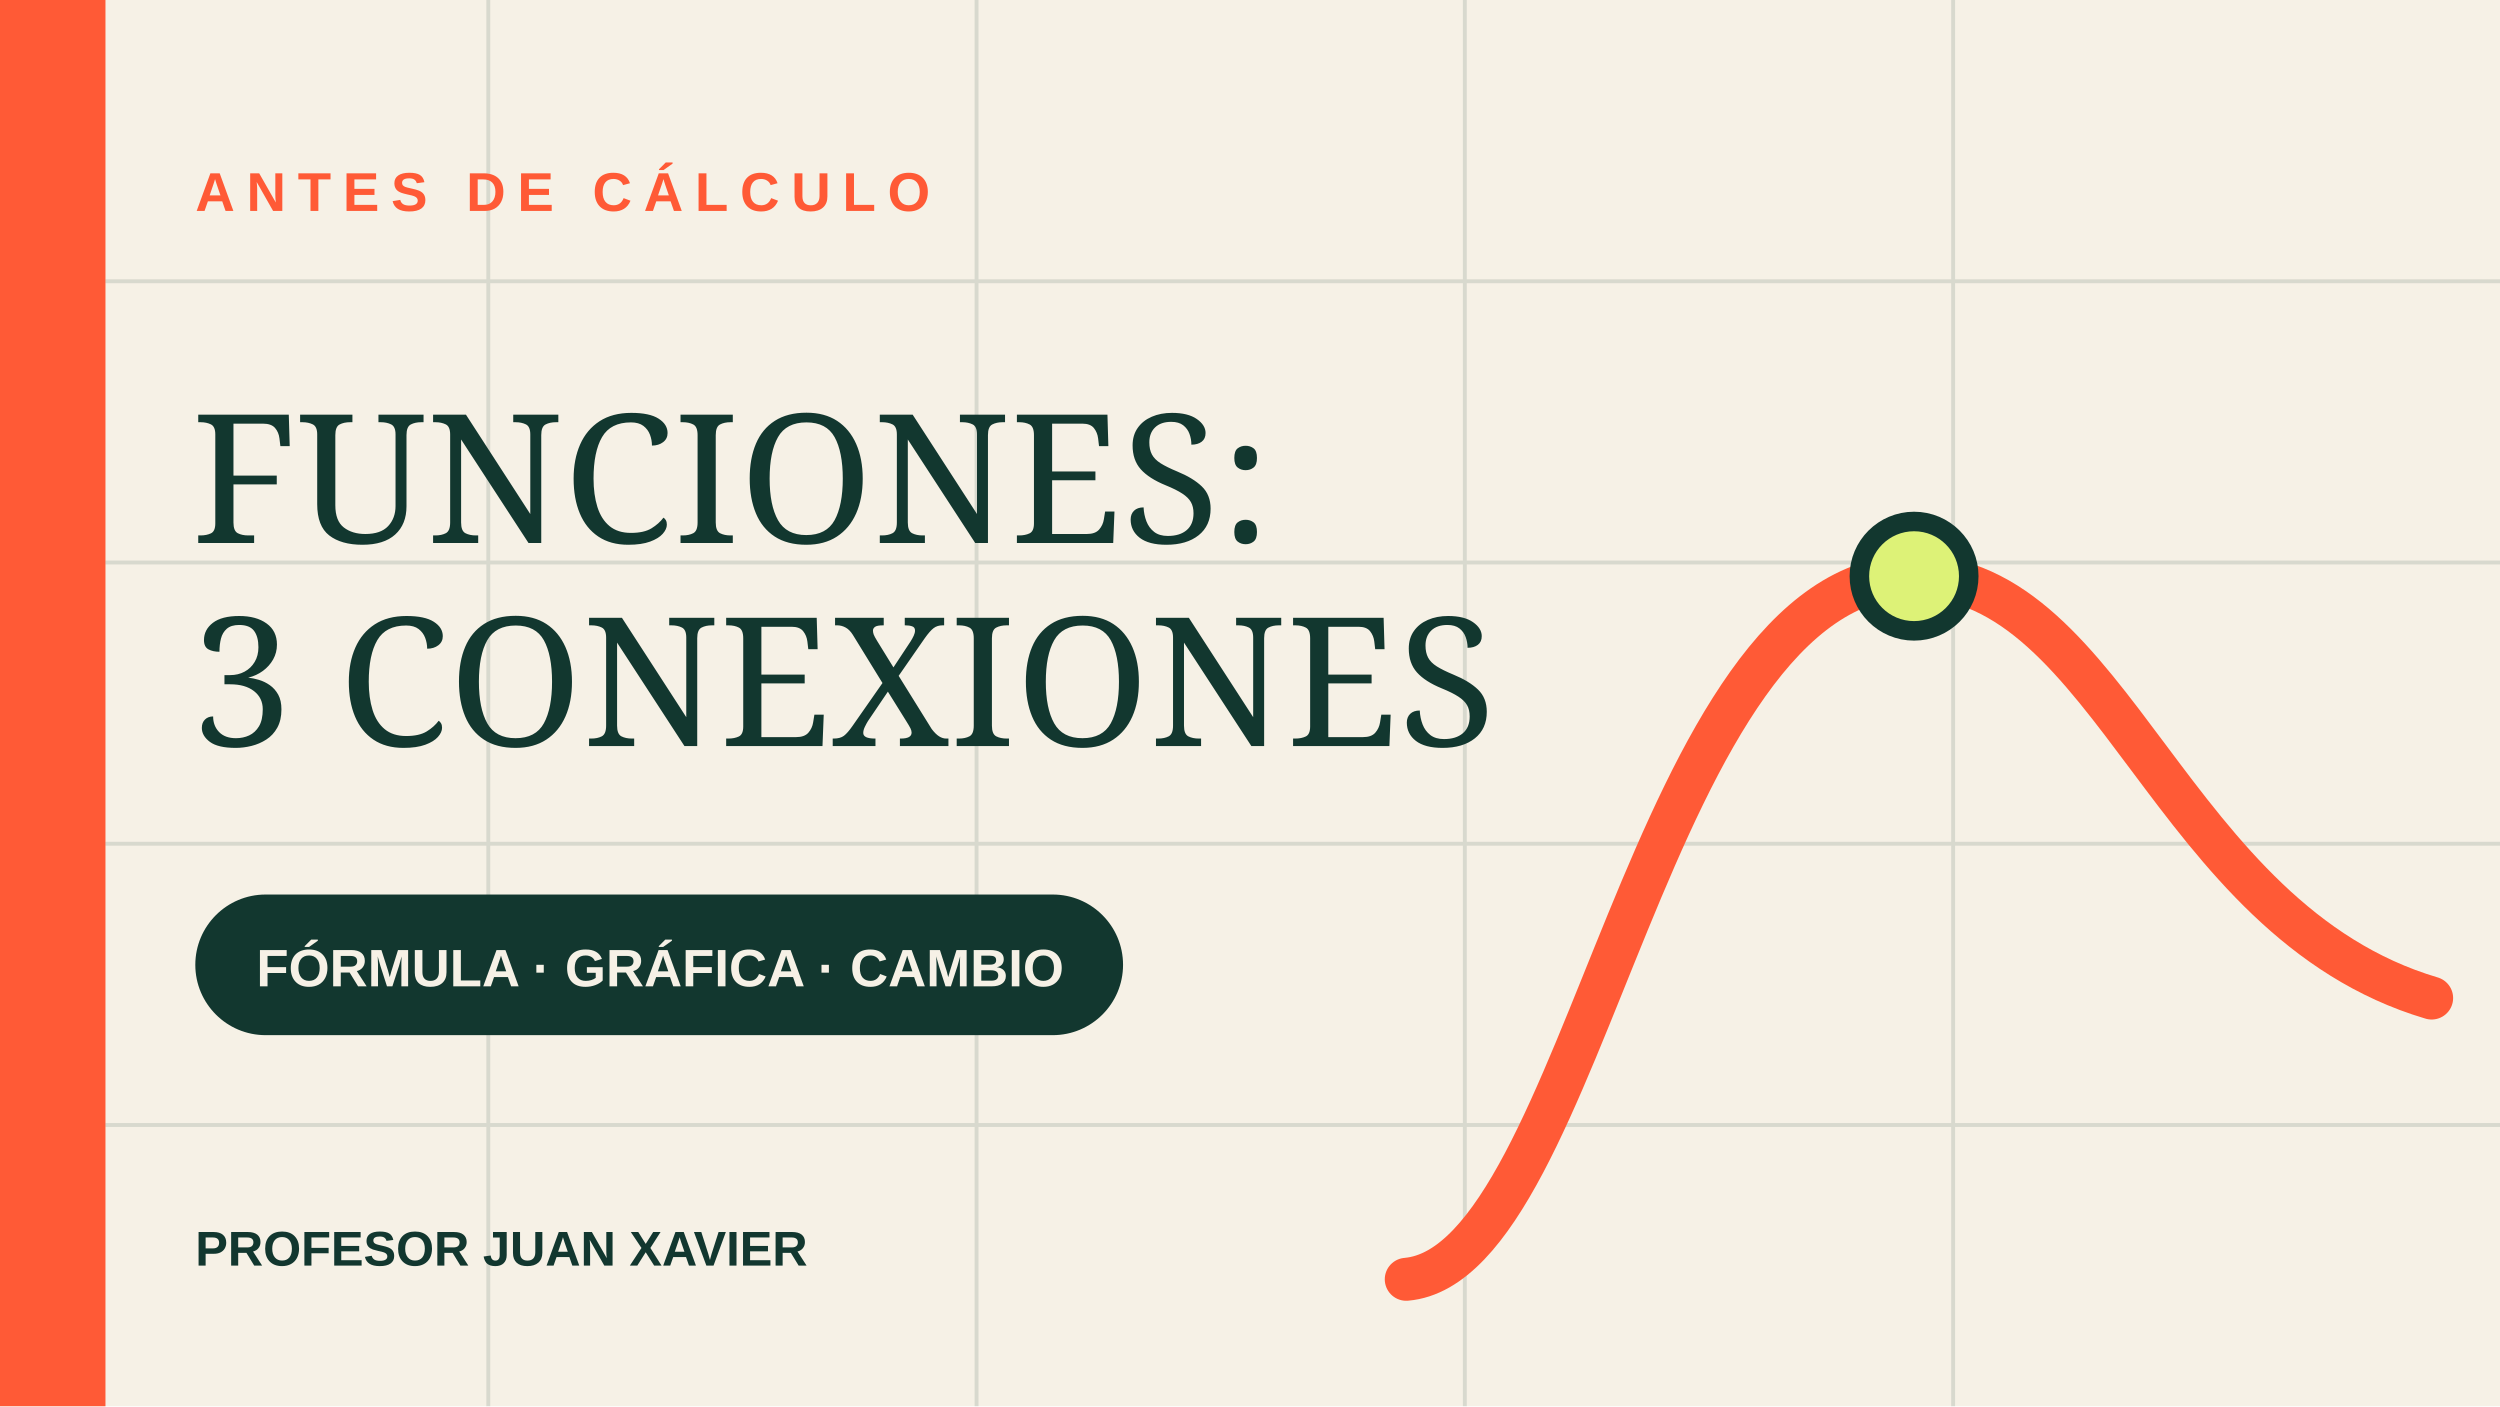
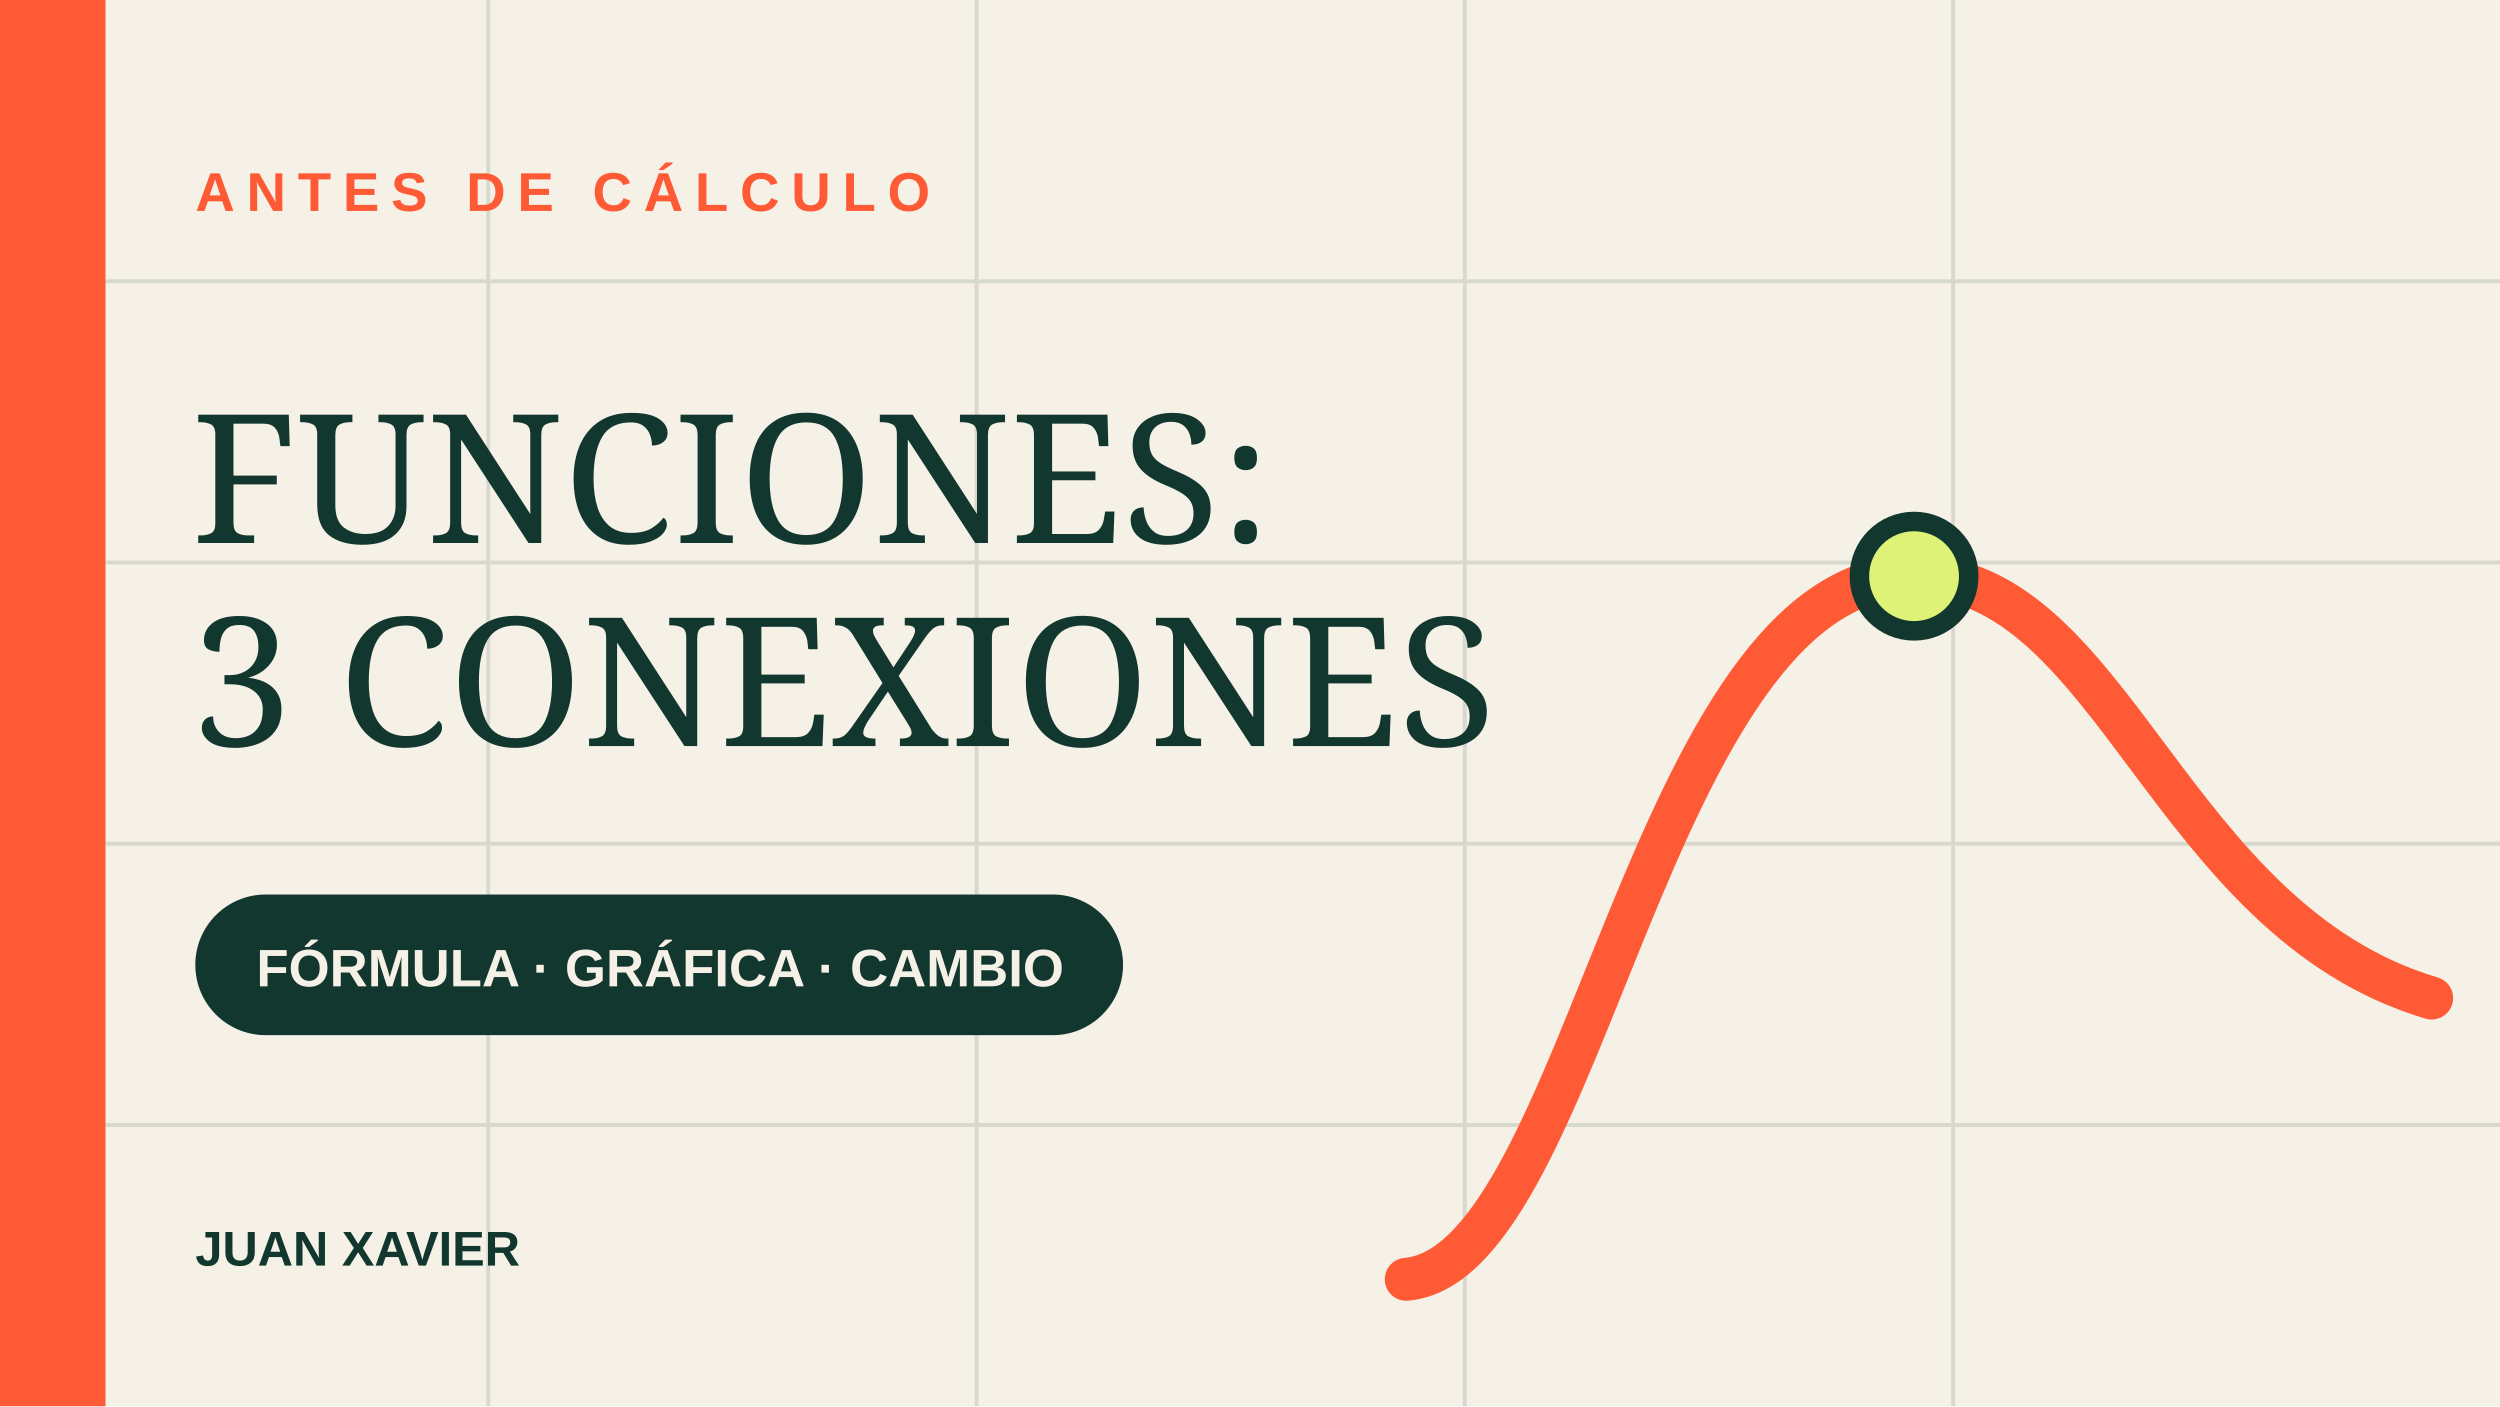
<svg xmlns="http://www.w3.org/2000/svg" viewBox="0 0 1280 720" role="img" aria-labelledby="title">
  <rect width="1280" height="720" fill="#f6f1e6" />
  <rect width="54" height="720" fill="#ff5a36" />
  <g opacity=".13" stroke="#12372f" stroke-width="2">
    <path d="M54 144h1226M54 288h1226M54 432h1226M54 576h1226" />
    <path d="M250 0v720M500 0v720M750 0v720M1000 0v720" />
  </g>
  <path d="M720 655c92-8 124-360 260-360 102 0 130 176 265 216" fill="none" stroke="#ff5a36" stroke-width="22" stroke-linecap="round" />
  <circle cx="980" cy="295" r="28" fill="#ddf277" stroke="#12372f" stroke-width="10" />
  <text x="100" y="108" fill="#ff5a36" font-family="Arial,Helvetica,sans-serif" font-size="28" font-weight="800" letter-spacing="6">ANTES DE CÁLCULO</text>
  <text x="98" y="278" fill="#12372f" font-family="Georgia,serif" font-size="92">FUNCIONES:</text>
  <text x="98" y="382" fill="#12372f" font-family="Georgia,serif" font-size="92">3 CONEXIONES</text>
  <rect x="100" y="458" width="475" height="72" rx="36" fill="#12372f" />
  <text x="338" y="505" text-anchor="middle" fill="#f6f1e6" font-family="Arial,Helvetica,sans-serif" font-size="27" font-weight="800">FÓRMULA · GRÁFICA · CAMBIO</text>
-   <text x="100" y="648" fill="#12372f" font-family="Arial,Helvetica,sans-serif" font-size="25" font-weight="800">PROFESOR JUAN XAVIER</text>
+   <text x="100" y="648" fill="#12372f" font-family="Arial,Helvetica,sans-serif" font-size="25" font-weight="800">JUAN XAVIER</text>
</svg>
